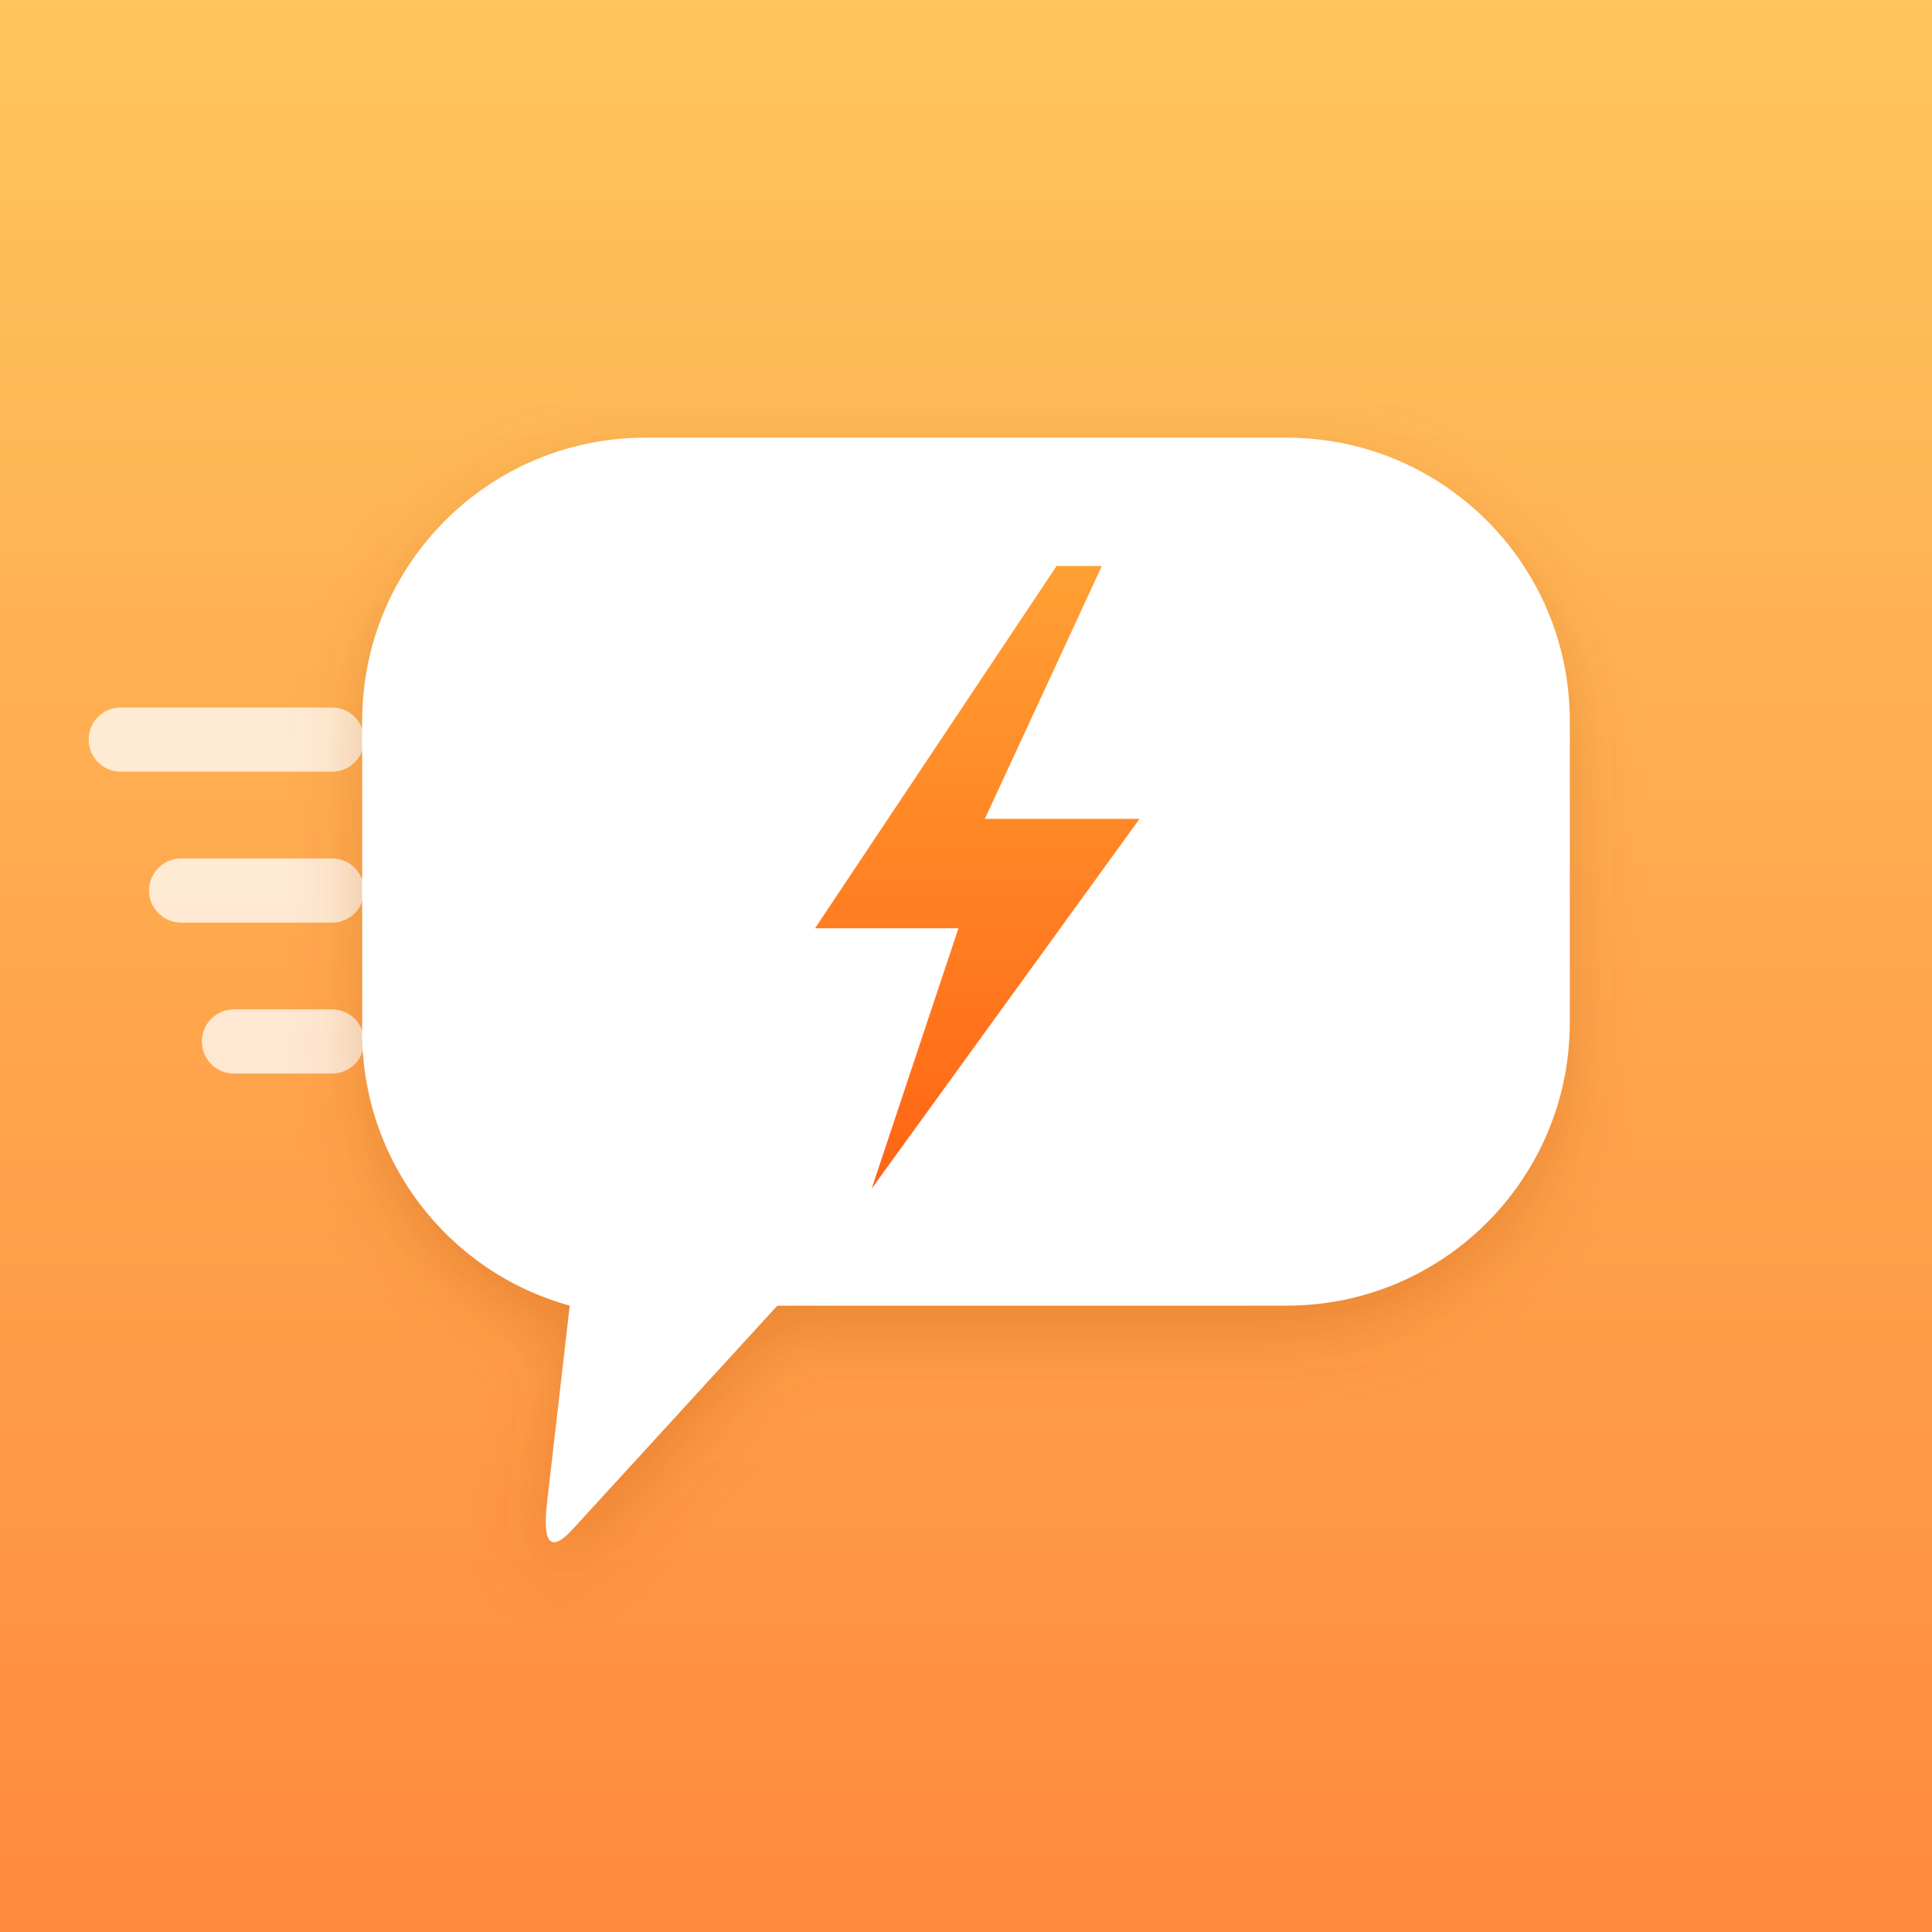
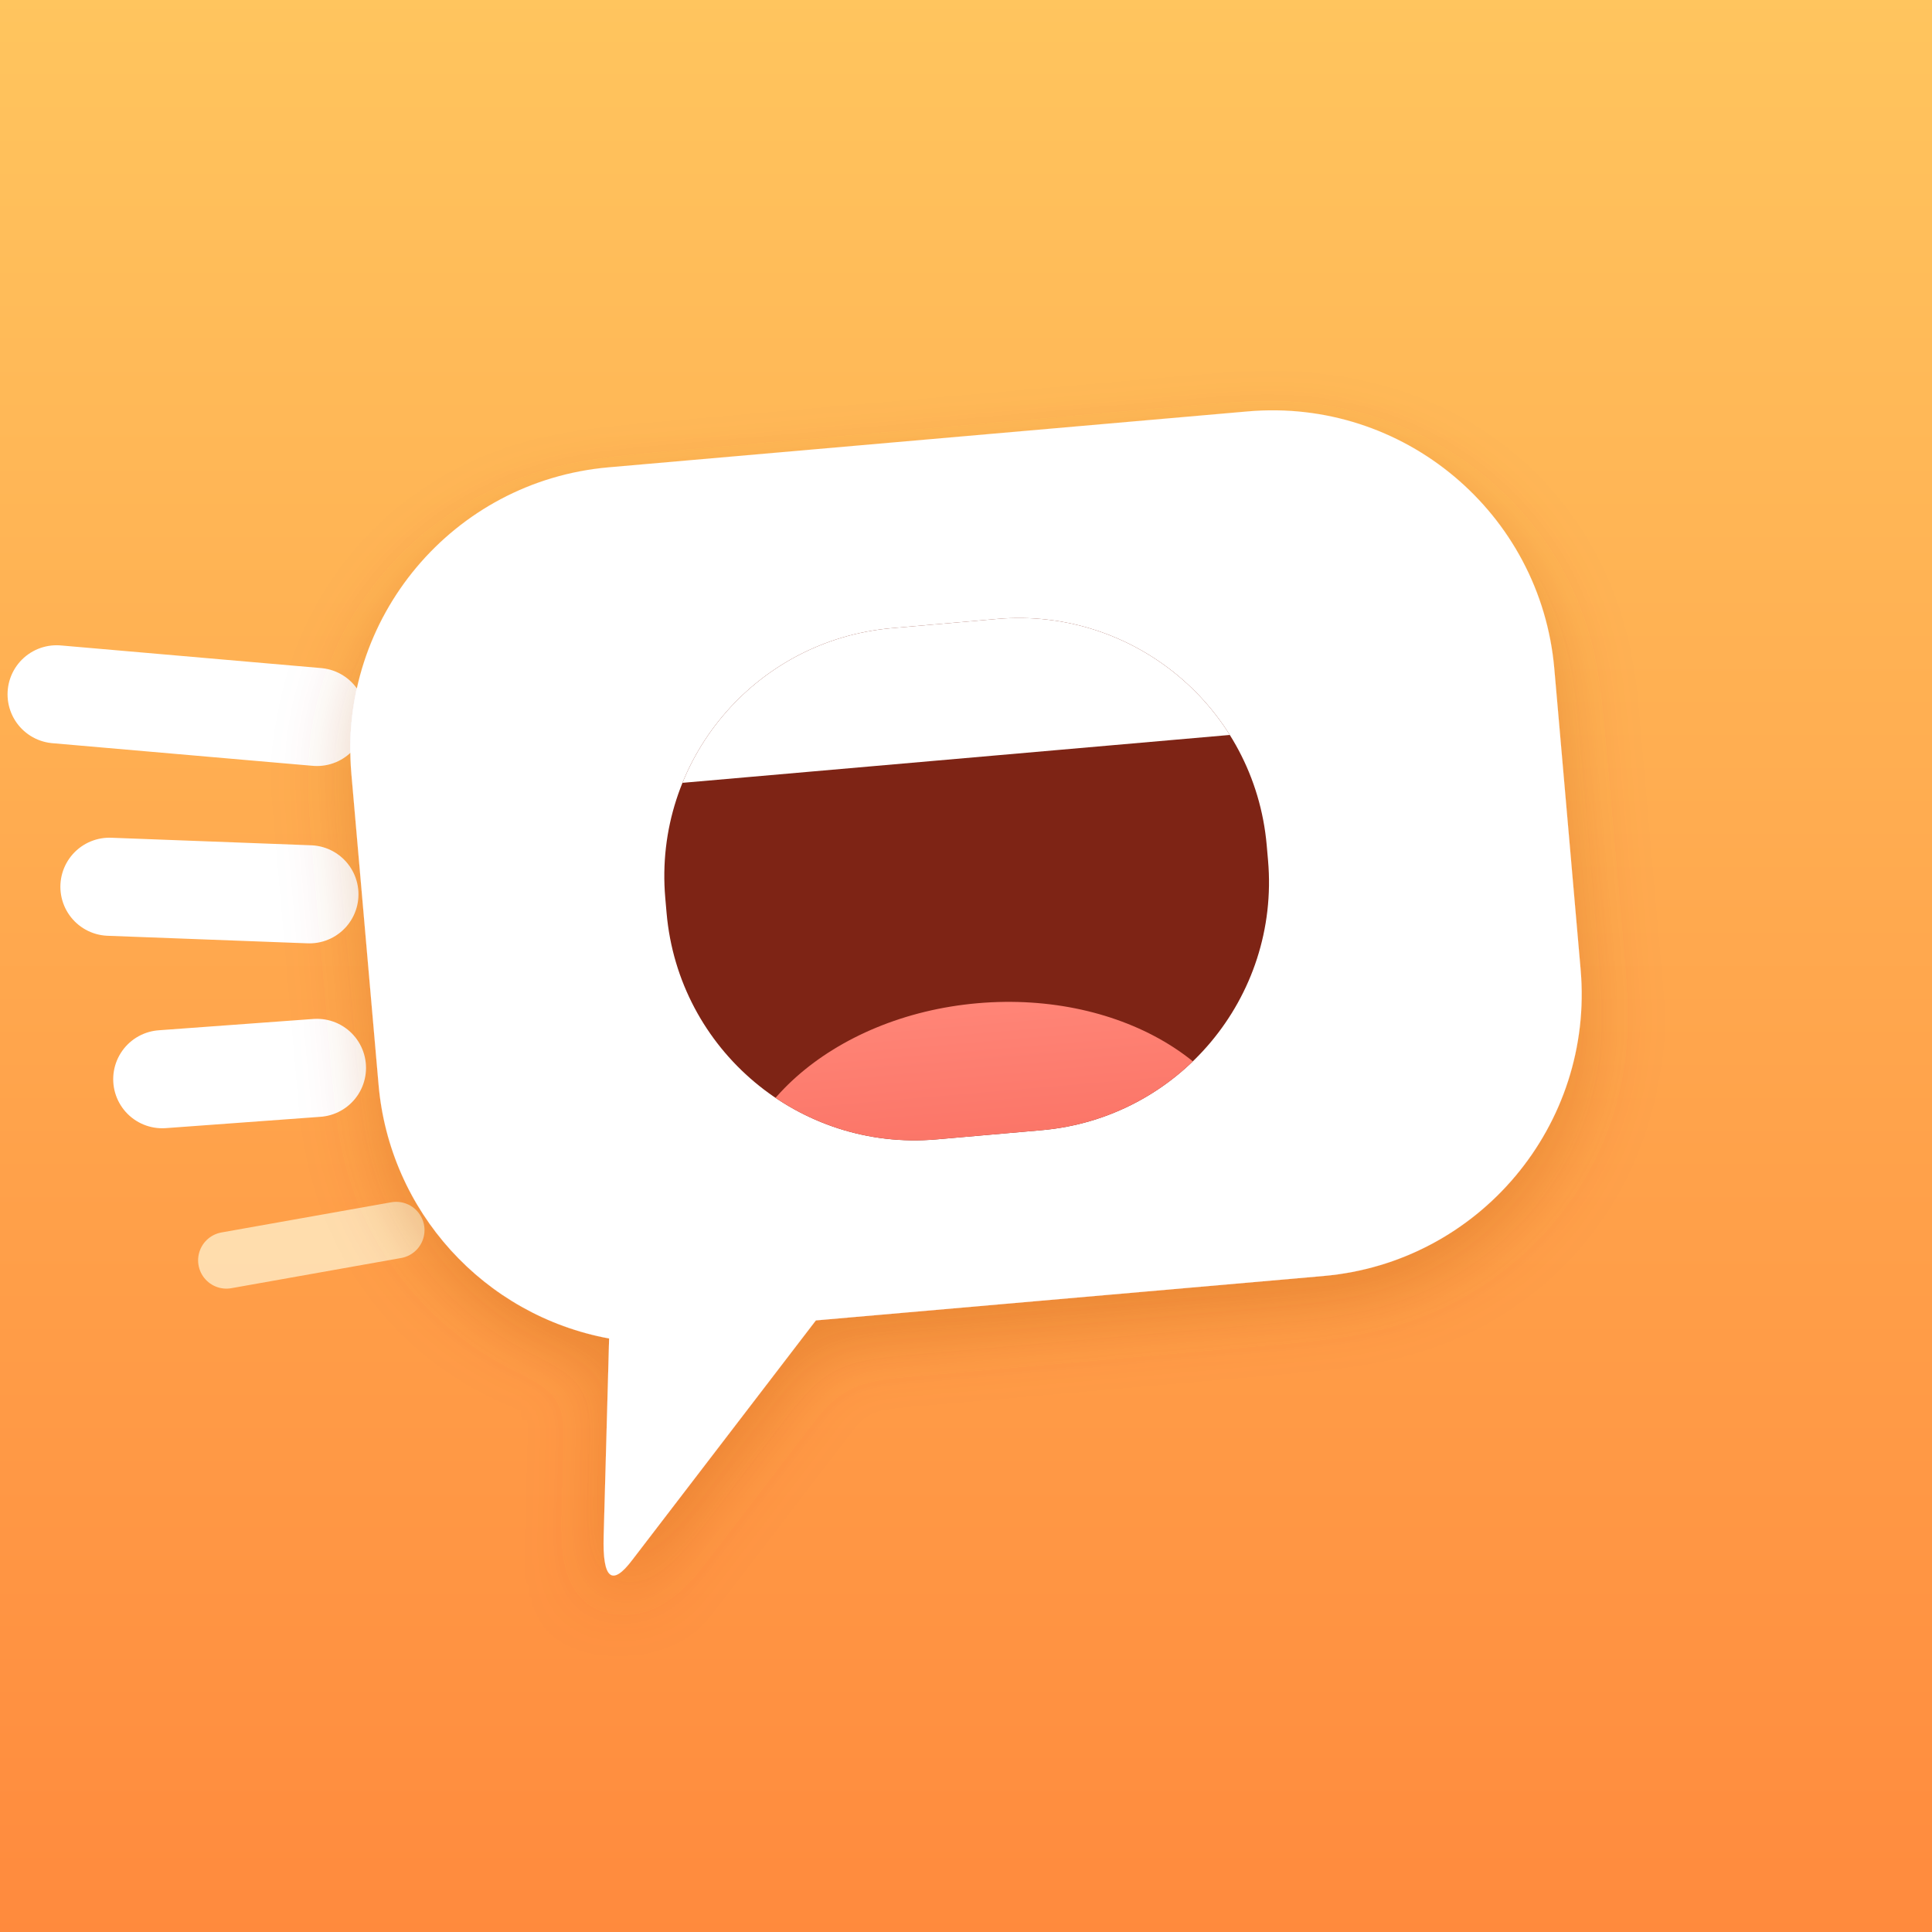
<svg xmlns="http://www.w3.org/2000/svg" width="1024" height="1024" viewBox="0 0 1024 1024">
  <defs>
    <linearGradient id="bg" x1="0" y1="0" x2="0" y2="1">
      <stop offset="0" stop-color="#FFC55E" />
      <stop offset="1" stop-color="#FF8A3D" />
    </linearGradient>
-     <linearGradient id="bolt" x1="0" y1="0" x2="0" y2="1">
-       <stop offset="0" stop-color="#FFA033" />
-       <stop offset="1" stop-color="#FF6414" />
+     <linearGradient id="tongue" x1="0" y1="0" x2="0" y2="1">
+       <stop offset="0" stop-color="#FF8577" />
+       <stop offset="1" stop-color="#F4574A" />
    </linearGradient>
    <filter id="soft" x="-20%" y="-20%" width="140%" height="140%">
      <feDropShadow dx="0" dy="14" stdDeviation="18" flood-color="#B34A00" flood-opacity="0.28" />
    </filter>
+     <clipPath id="mouthClip">
+       <rect x="352" y="330" width="320" height="272" rx="132" />
+     </clipPath>
  </defs>
  <rect width="1024" height="1024" fill="url(#bg)" />
-   <g stroke="#FFFFFF" stroke-width="34" stroke-linecap="round" opacity="0.75">
-     <line x1="64" y1="392" x2="176" y2="392" />
-     <line x1="96" y1="472" x2="176" y2="472" />
-     <line x1="124" y1="552" x2="176" y2="552" />
+   <g stroke="#FFFFFF" stroke-width="52" stroke-linecap="round">
+     <line x1="30" y1="368" x2="168" y2="380" />
+     <line x1="58" y1="470" x2="164" y2="474" />
+     <line x1="86" y1="572" x2="168" y2="566" />
  </g>
-   <g filter="url(#soft)">
-     <path d="M 342 232              h 340              a 150 150 0 0 1 150 150              v 160              a 150 150 0 0 1 -150 150              h -270              l -108 118              q -18 20 -14 -14              l 12 -104              a 150 150 0 0 1 -110 -145              v -165              a 150 150 0 0 1 150 -150              z" fill="#FFFFFF" />
+   <g stroke="#FFE3B8" stroke-width="30" stroke-linecap="round" opacity="0.9">
+     <line x1="120" y1="668" x2="210" y2="652" />
  </g>
-   <path d="M 560 300            L 432 492            L 508 492            L 462 630            L 604 434            L 522 434            L 584 300            Z" fill="url(#bolt)" />
+   <g transform="rotate(-5 512 462)">
+     <g filter="url(#soft)">
+       <path d="M 342 232                h 340                a 150 150 0 0 1 150 150                v 160                a 150 150 0 0 1 -150 150                h -270                l -108 118                q -18 20 -14 -14                l 12 -104                a 150 150 0 0 1 -110 -145                v -165                a 150 150 0 0 1 150 -150                z" fill="#FFFFFF" />
+     </g>
+     <rect x="352" y="330" width="320" height="272" rx="132" fill="#7E2415" />
+     <g clip-path="url(#mouthClip)">
+       <rect x="332" y="318" width="360" height="84" rx="26" fill="#FFFFFF" />
+       <ellipse cx="512" cy="636" rx="140" ry="104" fill="url(#tongue)" />
+     </g>
+   </g>
</svg>
